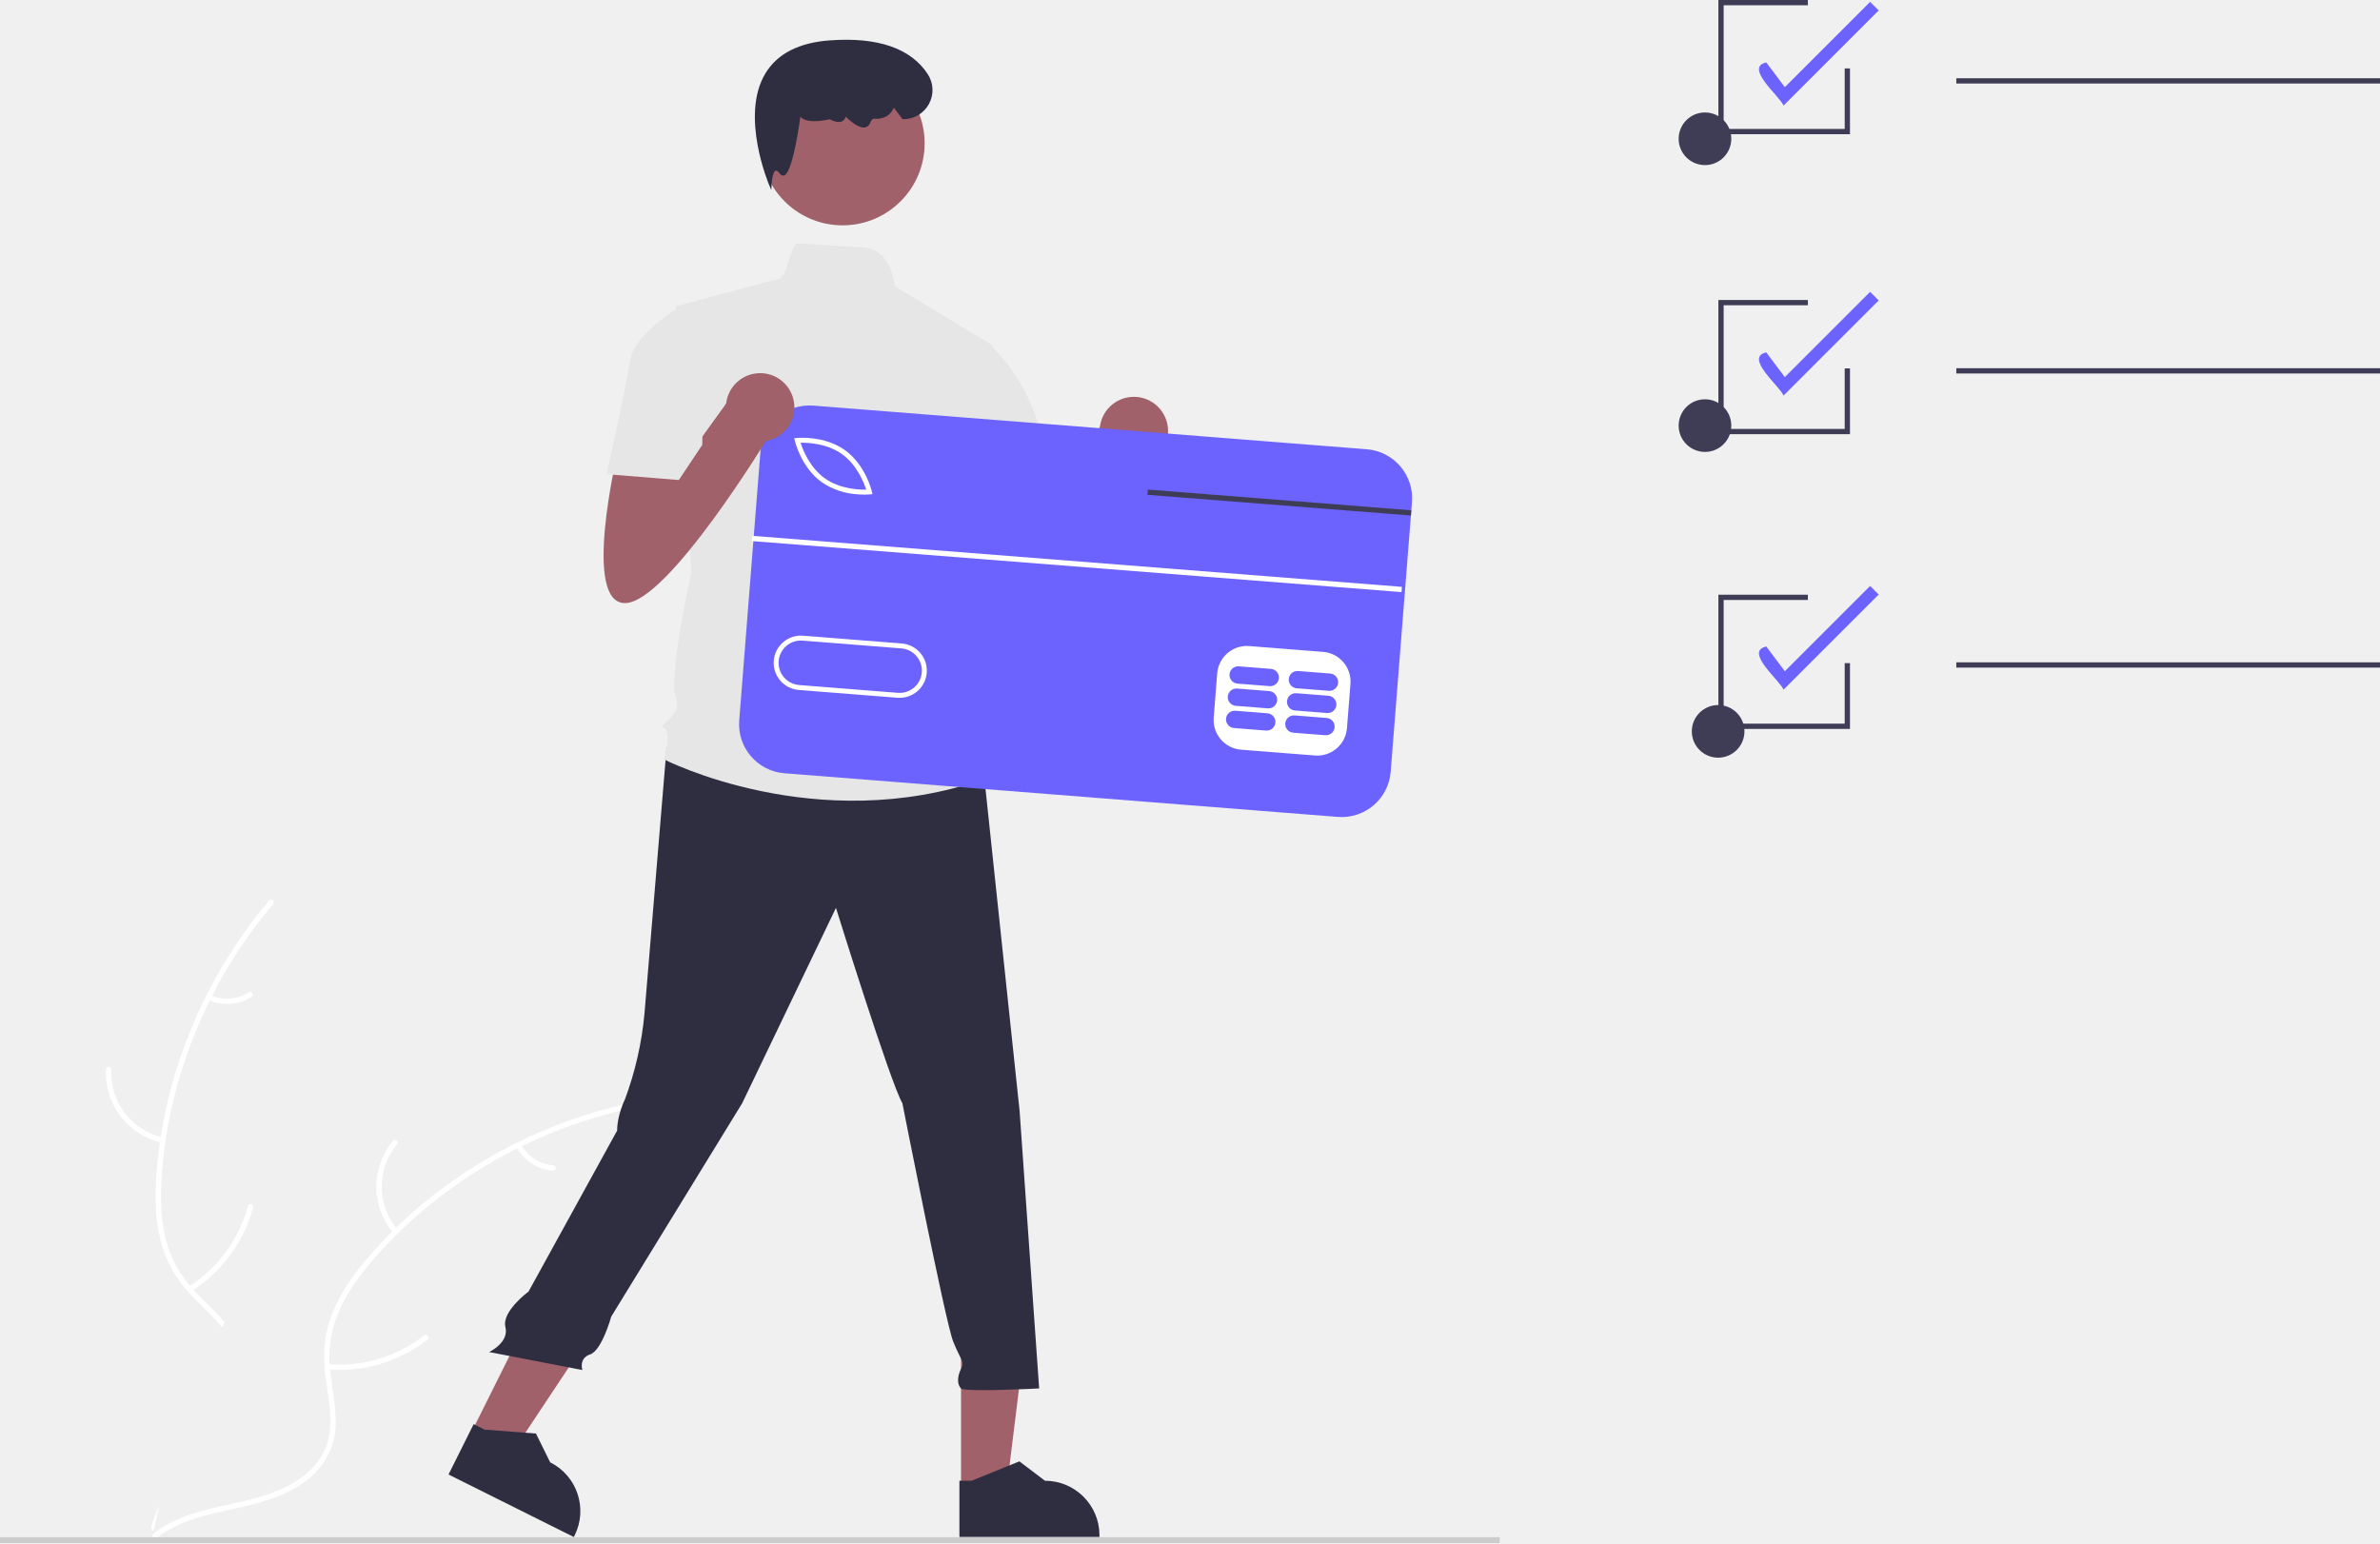
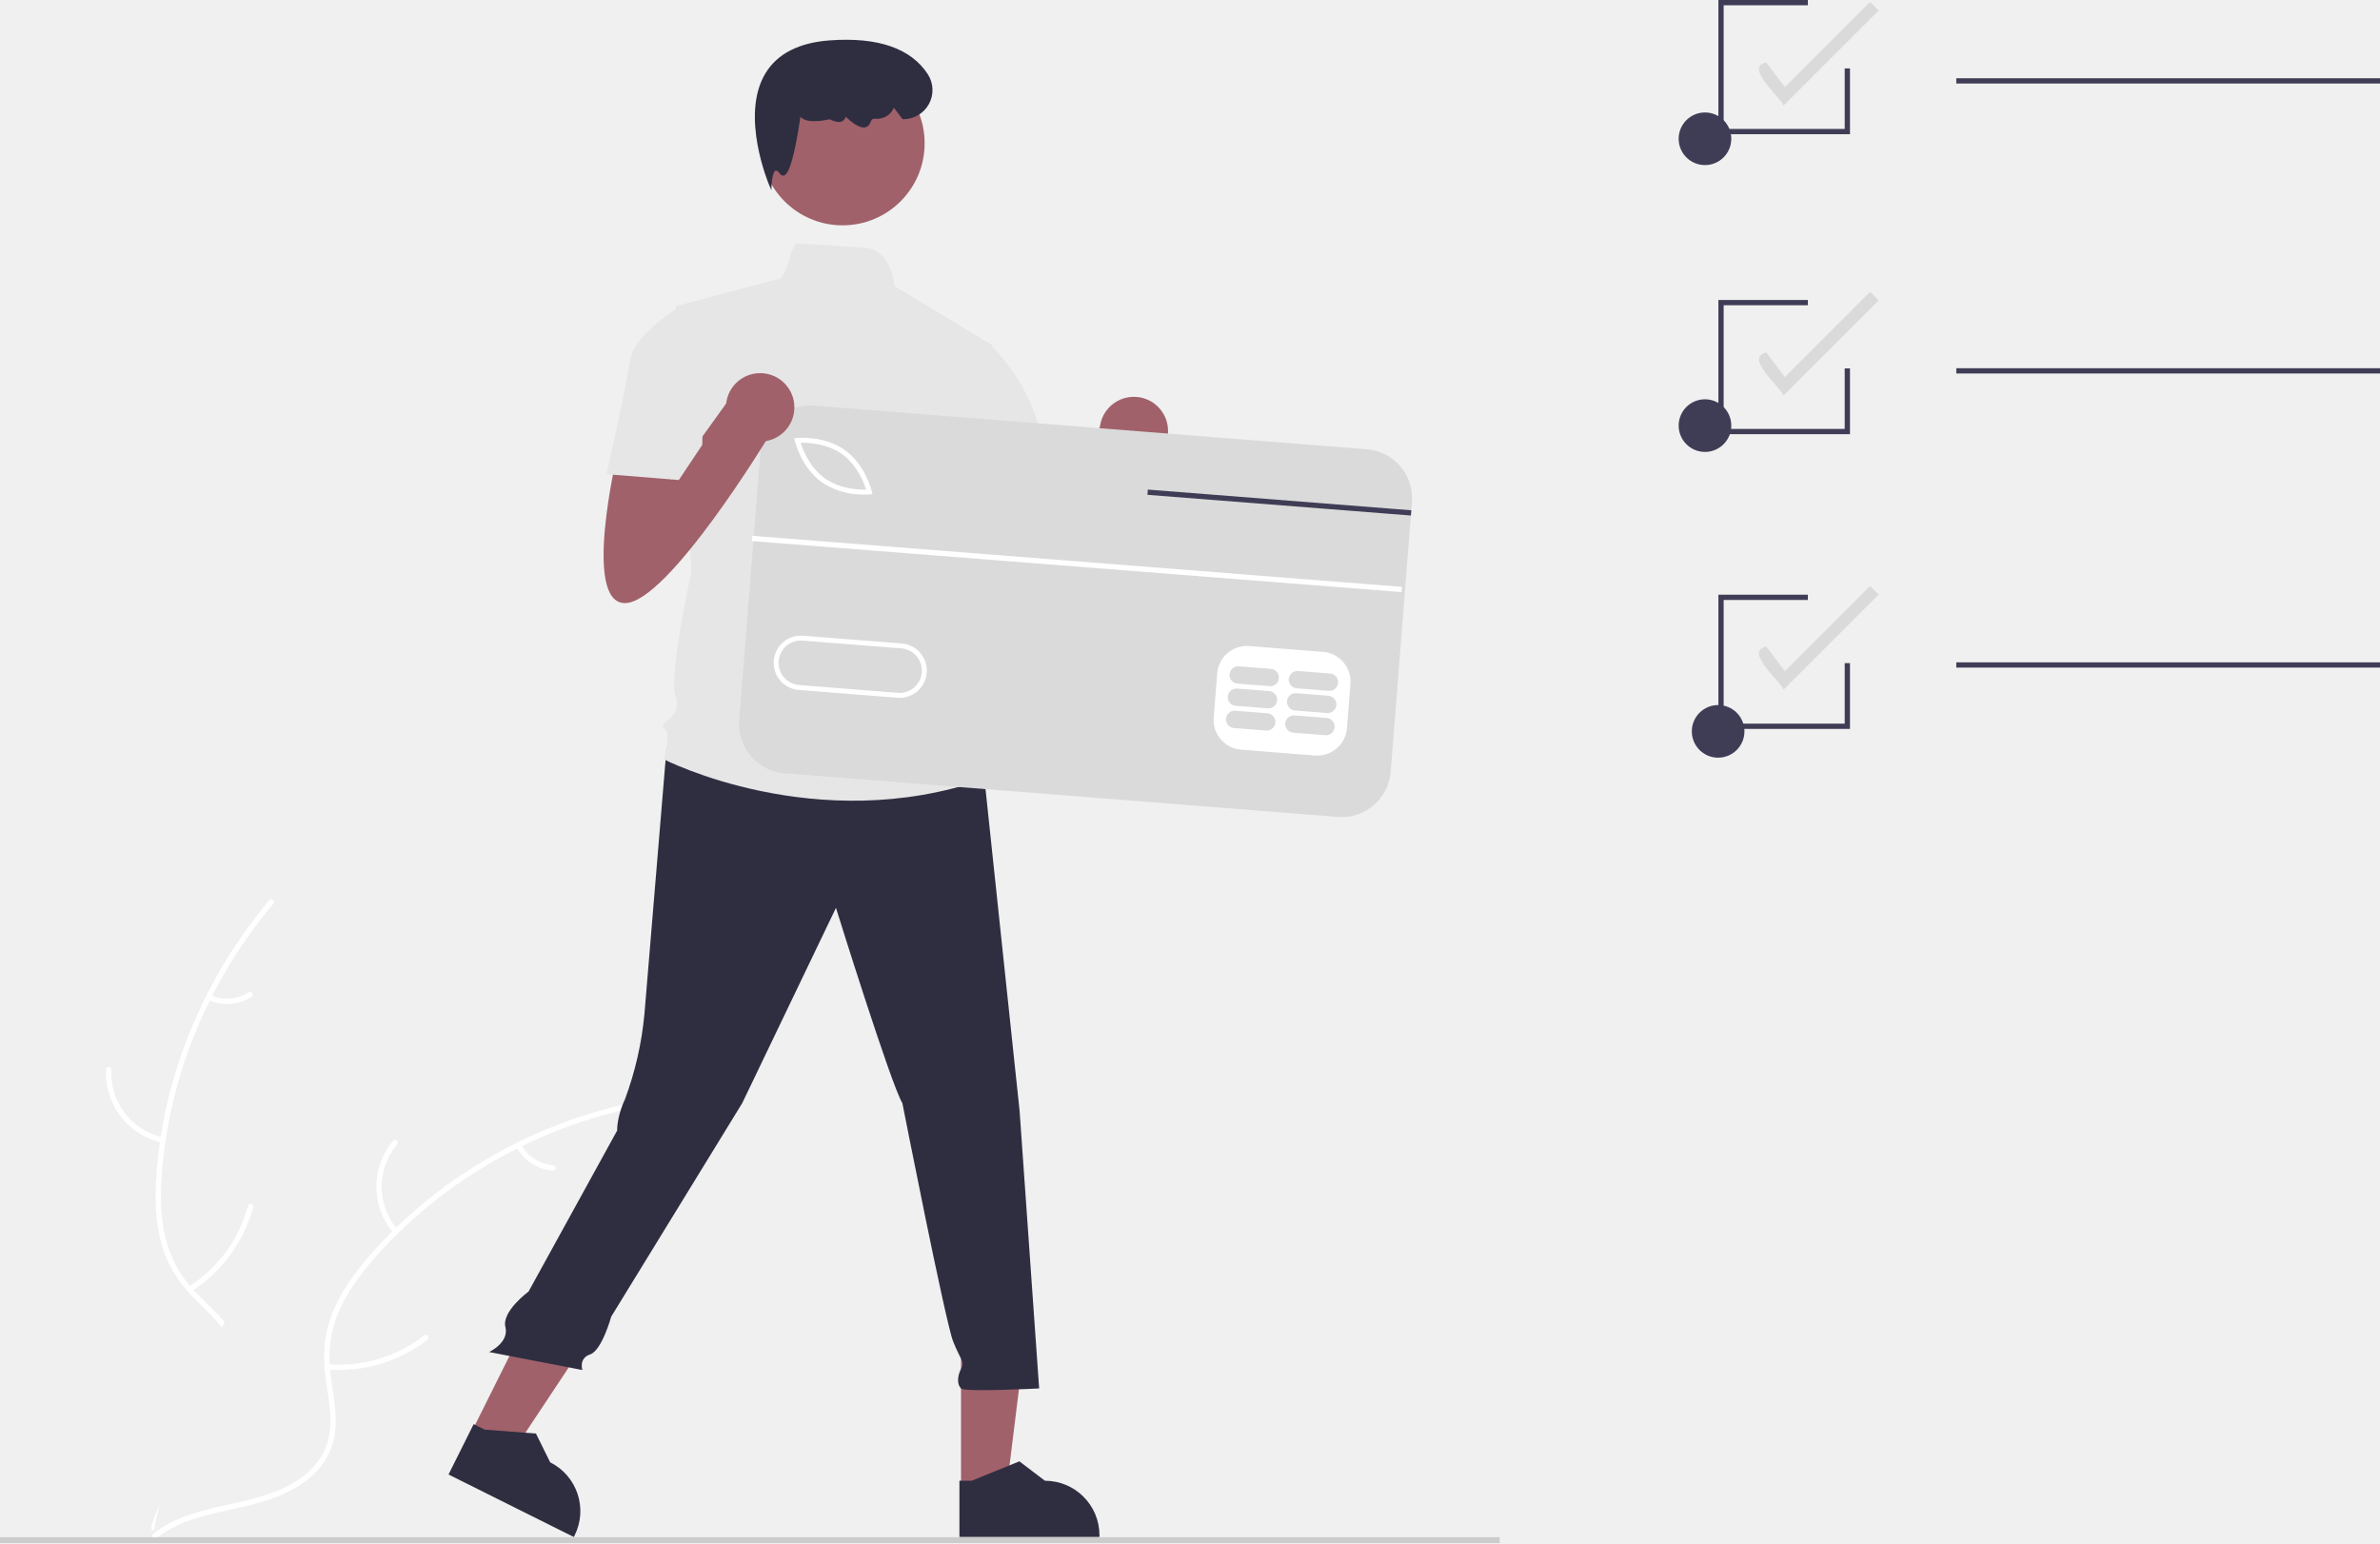
<svg xmlns="http://www.w3.org/2000/svg" width="904.362" height="586.406" viewBox="0 0 904.362 586.406" role="img" artist="Katerina Limpitsouni" source="https://undraw.co/">
  <path d="M176.481,606.861c4.482-45.747,31.57-91.412,74.671-107.385a211.783,211.783,0,0,0,3.8,145.354c7.154,17.901,16.974,37.067,11.164,55.449-3.615,11.437-12.957,20.359-23.51,26.061-10.554,5.702-22.356,8.596-34.01,11.434l-2.257,1.968C186.637,698.212,172,652.608,176.481,606.861Z" transform="translate(-147.8192 -156.7972)" fill="#f0f0f0" />
  <path d="M251.607,500.327c-24.335,28.724-39.652,65.407-42.33,103.015-.579,8.131-.459,16.429,1.523,24.376a44.709,44.709,0,0,0,11.656,20.44c5.154,5.374,11.048,10.274,14.805,16.808,3.961,6.886,4.313,14.819,1.919,22.306-2.928,9.16-8.974,16.722-15.142,23.912-6.849,7.983-14.09,16.165-16.818,26.582-.331,1.262-2.27.675-1.94-.585,4.747-18.124,21.942-28.797,29.847-45.215,3.689-7.661,5.091-16.481,1.24-24.366-3.367-6.895-9.441-11.954-14.706-17.35-5.529-5.666-9.818-11.929-12.142-19.561-2.378-7.807-2.823-16.118-2.454-24.228a175.619,175.619,0,0,1,11.431-53.685,184.227,184.227,0,0,1,31.732-53.932c.841-.992,2.215.498,1.38,1.484Z" transform="translate(-147.8192 -156.7972)" fill="#fff" />
  <path d="M209.502,591.072a27.158,27.158,0,0,1-21.407-27.901,1.014,1.014,0,0,1,2.026.048,25.148,25.148,0,0,0,19.966,25.913c1.276.268.684,2.206-.585,1.94Z" transform="translate(-147.8192 -156.7972)" fill="#fff" />
  <path d="M219.483,645.778a52.346,52.346,0,0,0,22.582-30.746c.335-1.261,2.274-.675,1.94.585a54.447,54.447,0,0,1-23.563,31.946c-1.106.695-2.058-1.093-.958-1.785Z" transform="translate(-147.8192 -156.7972)" fill="#fff" />
  <path d="M227.849,534.99a15.373,15.373,0,0,0,14.544-1.119c1.096-.709,2.047,1.081.958,1.785a17.227,17.227,0,0,1-16.087,1.274,1.047,1.047,0,0,1-.677-1.262,1.018,1.018,0,0,1,1.262-.677Z" transform="translate(-147.8192 -156.7972)" fill="#fff" />
  <path d="M385.833,577.466c-.672.462-1.344.924-2.016,1.404a202.453,202.453,0,0,0-25.35,20.878c-.618.581-1.235,1.178-1.835,1.775a213.431,213.431,0,0,0-44.683,64.638,207.267,207.267,0,0,0-10.584,29.66c-3.826,14.005-6.859,29.495-14.853,41.077a35.558,35.558,0,0,1-2.68,3.491L208.915,742.342c-.172-.081-.345-.145-.519-.226l-2.988.215c.106-.533.228-1.083.335-1.616.06-.309.138-.619.198-.929.046-.206.092-.413.121-.602.015-.069.031-.138.046-.189.029-.189.077-.361.106-.533q1.008-4.619,2.085-9.239c-0-.017-0-.017.016-.035,5.529-23.457,13.065-46.658,23.884-67.978.326-.641.65-1.3,1.01-1.942A197.78,197.78,0,0,1,250.266,631.867a174.848,174.848,0,0,1,11.293-13.618,145.397,145.397,0,0,1,35.662-28.193c26.5-14.887,57.465-21.134,86.407-13.216C384.368,577.042,385.092,577.245,385.833,577.466Z" transform="translate(-147.8192 -156.7972)" fill="#f0f0f0" />
  <path d="M385.689,578.421c-36.724,8.283-71.04,28.351-95.82,56.766-5.357,6.143-10.258,12.841-13.461,20.38a44.709,44.709,0,0,0-2.999,23.338c.879,7.394,2.635,14.855,1.702,22.334-.984,7.883-5.478,14.429-11.897,18.966-7.853,5.551-17.233,7.949-26.487,9.976-10.275,2.25-20.983,4.424-29.433,11.099-1.024.809-2.219-.827-1.197-1.635,14.702-11.613,34.857-9.782,51.054-18.132,7.558-3.896,13.987-10.094,15.66-18.708,1.463-7.533-.341-15.229-1.296-22.707-1.003-7.853-.657-15.436,2.083-22.929,2.802-7.665,7.45-14.569,12.627-20.822a175.619,175.619,0,0,1,41.449-35.983A184.227,184.227,0,0,1,385.481,576.405c1.269-.286,1.468,1.731.208,2.015Z" transform="translate(-147.8192 -156.7972)" fill="#fff" />
  <path d="M297.436,625.526a27.158,27.158,0,0,1-.294-35.166c.839-.998,2.429.259,1.588,1.258a25.148,25.148,0,0,0,.341,32.711c.857.982-.783,2.173-1.635,1.197Z" transform="translate(-147.8192 -156.7972)" fill="#fff" />
  <path d="M272.469,675.215a52.346,52.346,0,0,0,36.542-10.953c1.027-.805,2.222.831,1.197,1.635a54.447,54.447,0,0,1-38.048,11.321c-1.301-.11-.985-2.112.31-2.002Z" transform="translate(-147.8192 -156.7972)" fill="#fff" />
  <path d="M345.851,591.793a15.373,15.373,0,0,0,12.286,7.863c1.302.094.984,2.095-.31,2.002a17.227,17.227,0,0,1-13.611-8.669,1.047,1.047,0,0,1,.219-1.416,1.018,1.018,0,0,1,1.416.219Z" transform="translate(-147.8192 -156.7972)" fill="#fff" />
-   <path d="M825.522,196.935c-1.119-3.303-15.145-14.53-6.55-16.417l7.049,9.399,32.407-32.406,3.259,3.259Z" transform="translate(-147.8192 -156.7972)" fill="#6c63ff" />
-   <path d="M825.522,307.129c-1.119-3.303-15.145-14.53-6.55-16.417l7.049,9.399,32.407-32.406,3.259,3.259Z" transform="translate(-147.8192 -156.7972)" fill="#6c63ff" />
-   <path d="M825.522,418.897c-1.119-3.303-15.145-14.53-6.55-16.417l7.049,9.399,32.407-32.406,3.259,3.259Z" transform="translate(-147.8192 -156.7972)" fill="#6c63ff" />
+   <path d="M825.522,196.935c-1.119-3.303-15.145-14.53-6.55-16.417l7.049,9.399,32.407-32.406,3.259,3.259Z" transform="translate(-147.8192 -156.7972)" fill="#dadada" />
+   <path d="M825.522,307.129c-1.119-3.303-15.145-14.53-6.55-16.417l7.049,9.399,32.407-32.406,3.259,3.259Z" transform="translate(-147.8192 -156.7972)" fill="#dadada" />
+   <path d="M825.522,418.897c-1.119-3.303-15.145-14.53-6.55-16.417l7.049,9.399,32.407-32.406,3.259,3.259Z" transform="translate(-147.8192 -156.7972)" fill="#dadada" />
  <circle cx="647.862" cy="161.738" r="10" fill="#3f3d56" />
  <circle cx="647.862" cy="52.738" r="10" fill="#3f3d56" />
  <rect x="743.362" y="29.738" width="161" height="2" fill="#3f3d56" />
  <circle cx="652.862" cy="277.932" r="10" fill="#3f3d56" />
  <rect x="743.362" y="139.932" width="161" height="2" fill="#3f3d56" />
  <rect x="743.362" y="251.7" width="161" height="2" fill="#3f3d56" />
  <polygon points="702.96 277 652.96 277 652.96 226 686.96 226 686.96 228 654.96 228 654.96 275 700.96 275 700.96 252 702.96 252 702.96 277" fill="#3f3d56" />
  <polygon points="702.96 165 652.96 165 652.96 114 686.96 114 686.96 116 654.96 116 654.96 163 700.96 163 700.96 140 702.96 140 702.96 165" fill="#3f3d56" />
  <polygon points="702.96 51 652.96 51 652.96 0 686.96 0 686.96 2 654.96 2 654.96 49 700.96 49 700.96 26 702.96 26 702.96 51" fill="#3f3d56" />
  <path d="M524.324,338.569s-13.363,56.421,2.97,56.421S582.23,331.145,582.23,331.145L568.867,314.813l-23.985,33.3-1.256-16.967Z" transform="translate(-147.8192 -156.7972)" fill="#a0616a" />
  <circle cx="430.85" cy="163.801" r="13" fill="#a0616a" />
  <polygon points="365.175 566.048 382.478 566.047 390.711 499.301 365.171 499.302 365.175 566.048" fill="#a0616a" />
  <path d="M512.384,740.897l53.213-.002v-.673a20.713,20.713,0,0,0-20.712-20.712H544.884l-9.72-7.374-18.135,7.375-4.645 0Z" transform="translate(-147.8192 -156.7972)" fill="#2f2e41" />
  <polygon points="179.038 544.459 194.521 552.185 231.693 496.14 208.841 484.736 179.038 544.459" fill="#a0616a" />
  <path d="M318.25,717.136l47.613,23.761.301-.602a20.713,20.713,0,0,0-9.283-27.781l-.001-.001-5.404-10.939-19.52-1.5-4.156-2.074Z" transform="translate(-147.8192 -156.7972)" fill="#2f2e41" />
  <rect y="584.165" width="569.85" height="2.241" fill="#ccc" />
  <path d="M401.117,440.925s-6.915,83.148-8.4,100.966a126.71,126.71,0,0,1-7.424,32.665s-2.97,5.939-2.97,11.878l-33.655,61.164s-10.284,7.559-8.8,13.498-6.2,9.502-6.2,9.502l35.442,6.831s-1.485-4.454,2.97-5.939,8-14.363,8-14.363l49.756-81.086L465.471,501.802s20.787,66.815,25.241,74.238c0,0,16.332,83.147,19.302,90.571s4.454,7.424,2.97,10.393-1.485,5.939,0,7.424,29.695,0,29.695,0l-7.424-105.419L521.892,452.805l-68.299-20.787Z" transform="translate(-147.8192 -156.7972)" fill="#2f2e41" />
  <circle cx="320.167" cy="54.452" r="31.18" fill="#a0616a" />
  <path d="M524.862,287.995l-37.118-22.489s-1.029-13.965-11.605-14.622c-5.31-.33-13.277-.834-25.235-1.605-2.527-.163-4.232,13.662-7.128,13.475l-39.181,10.393,5.939,100.964s-8.909,40.089-5.939,47.513-7.424,10.393-4.454,11.878,0,11.878,0,11.878,57.906,29.695,121.751,7.424l-5.939-19.302a15.58,15.58,0,0,0-2.97-14.848s5.939-8.909-1.485-16.332c0,0,2.97-13.363-4.454-19.302l-1.485-20.787,4.454-10.393Z" transform="translate(-147.8192 -156.7972)" fill="#e6e6e6" />
  <path d="M440.93,229.061l-.872-2.024c-.112-.262-11.139-26.329-1.365-42.408,4.524-7.444,12.751-11.646,24.452-12.49,18.307-1.324,30.837,3.019,37.251,12.898a11.075,11.075,0,0,1-9.335,17.061h-.246l-3.364-4.368-.196.425c-1.218,2.635-4.015,4.077-7.291,3.761-.557-.04-1.051.441-1.447,1.47a2.615,2.615,0,0,1-1.958,1.814c-2.42.471-5.871-2.578-7.415-4.097a2.478,2.478,0,0,1-1.155,1.701c-1.627.939-4.16-.288-4.887-.678-5.792,1.23-9.541.901-11.146-.977-1.089,7.704-3.426,21.57-6.228,22.338a1.401,1.401,0,0,1-1.529-.668c-.675-.876-1.278-1.312-1.654-1.19-.912.29-1.45,3.292-1.527,5.229Z" transform="translate(-147.8192 -156.7972)" fill="#2f2e41" />
  <path d="M508.529,289.48l14.811-2.406a72.314,72.314,0,0,1,20.823,38.041c4.454,23.756,5.939,28.211,5.939,28.211l-35.634,8.909-19.302-37.119Z" transform="translate(-147.8192 -156.7972)" fill="#e6e6e6" />
  <rect x="496.825" y="270.454" width="116.395" height="234.311" transform="translate(-22.85274 753.6348) rotate(-85.48966)" fill="#fff" />
-   <path d="M467.762,329.37c-5.716-4.082-12.974-4.377-15.746-4.319.846,2.64,3.474,9.412,9.191,13.496,5.73,4.092,12.979,4.379,15.747,4.321C476.108,340.229,473.479,333.455,467.762,329.37Z" transform="translate(-147.8192 -156.7972)" fill="#6c63ff" />
-   <path d="M490.313,403.204l-37.507-2.959a8.465,8.465,0,1,0-1.331,16.878h0l37.507,2.959a8.465,8.465,0,0,0,1.331-16.878Z" transform="translate(-147.8192 -156.7972)" fill="#6c63ff" />
-   <path d="M667.183,327.527l-210.29-16.59a18.683,18.683,0,0,0-20.092,17.159L428.714,430.547a18.693,18.693,0,0,0,17.162,20.101l210.29,16.59a18.683,18.683,0,0,0,20.092-17.159l7.686-97.375.155-1.989.245-3.096A18.683,18.683,0,0,0,667.183,327.527Zm-6.21,89.138-1.332,16.879a11.315,11.315,0,0,1-12.142,10.361l-28.133-2.217A11.315,11.315,0,0,1,609.005,429.546l1.333-16.879A11.319,11.319,0,0,1,622.479,402.307l28.124,2.219A11.329,11.329,0,0,1,660.973,416.665ZM441.84,407.864a10.346,10.346,0,0,1,11.114-9.491l37.506,2.961a10.342,10.342,0,1,1-1.609,20.622l-.019.005-37.506-2.961A10.334,10.334,0,0,1,441.84,407.864Zm8.029-83.482-.256-1.049,1.079-.099c.422-.045,10.399-.941,18.165,4.607,7.766,5.548,10.148,15.281,10.251,15.688l.247,1.052-1.076.109a28.423,28.423,0,0,1-4.589-.03,27.137,27.137,0,0,1-13.578-4.586C452.344,334.525,449.963,324.792,449.869,324.382Z" transform="translate(-147.8192 -156.7972)" fill="#6c63ff" />
-   <path d="M629.423,427.859l-12.19-.962a3.292,3.292,0,0,0-.518,6.564l12.19.962a3.292,3.292,0,0,0,.518-6.564Z" transform="translate(-147.8192 -156.7972)" fill="#6c63ff" />
-   <path d="M651.927,429.634l-12.19-.962a3.292,3.292,0,0,0-.518,6.564l12.19.962a3.292,3.292,0,0,0,.518-6.564Z" transform="translate(-147.8192 -156.7972)" fill="#6c63ff" />
-   <path d="M630.088,419.42l-12.19-.962a3.292,3.292,0,0,0-.518,6.564l12.19.962a3.292,3.292,0,0,0,.518-6.564Z" transform="translate(-147.8192 -156.7972)" fill="#6c63ff" />
-   <path d="M652.592,421.195l-12.19-.962a3.292,3.292,0,0,0-.518,6.564l12.19.962a3.292,3.292,0,0,0,.518-6.564Z" transform="translate(-147.8192 -156.7972)" fill="#6c63ff" />
-   <path d="M630.754,410.981l-12.19-.962a3.292,3.292,0,0,0-.518,6.564l12.19.962a3.292,3.292,0,0,0,.518-6.564Z" transform="translate(-147.8192 -156.7972)" fill="#6c63ff" />
-   <path d="M653.258,412.756l-12.19-.962a3.292,3.292,0,0,0-.518,6.564l12.19.962a3.292,3.292,0,0,0,.518-6.564Z" transform="translate(-147.8192 -156.7972)" fill="#6c63ff" />
+   <path d="M467.762,329.37c-5.716-4.082-12.974-4.377-15.746-4.319.846,2.64,3.474,9.412,9.191,13.496,5.73,4.092,12.979,4.379,15.747,4.321C476.108,340.229,473.479,333.455,467.762,329.37Z" transform="translate(-147.8192 -156.7972)" fill="#dadada" />
+   <path d="M490.313,403.204l-37.507-2.959a8.465,8.465,0,1,0-1.331,16.878h0l37.507,2.959a8.465,8.465,0,0,0,1.331-16.878Z" transform="translate(-147.8192 -156.7972)" fill="#dadada" />
+   <path d="M667.183,327.527l-210.29-16.59a18.683,18.683,0,0,0-20.092,17.159L428.714,430.547a18.693,18.693,0,0,0,17.162,20.101l210.29,16.59a18.683,18.683,0,0,0,20.092-17.159l7.686-97.375.155-1.989.245-3.096A18.683,18.683,0,0,0,667.183,327.527Zm-6.21,89.138-1.332,16.879a11.315,11.315,0,0,1-12.142,10.361l-28.133-2.217A11.315,11.315,0,0,1,609.005,429.546l1.333-16.879A11.319,11.319,0,0,1,622.479,402.307l28.124,2.219A11.329,11.329,0,0,1,660.973,416.665ZM441.84,407.864a10.346,10.346,0,0,1,11.114-9.491l37.506,2.961a10.342,10.342,0,1,1-1.609,20.622l-.019.005-37.506-2.961A10.334,10.334,0,0,1,441.84,407.864Zm8.029-83.482-.256-1.049,1.079-.099c.422-.045,10.399-.941,18.165,4.607,7.766,5.548,10.148,15.281,10.251,15.688l.247,1.052-1.076.109a28.423,28.423,0,0,1-4.589-.03,27.137,27.137,0,0,1-13.578-4.586C452.344,334.525,449.963,324.792,449.869,324.382Z" transform="translate(-147.8192 -156.7972)" fill="#dadada" />
+   <path d="M629.423,427.859l-12.19-.962a3.292,3.292,0,0,0-.518,6.564l12.19.962a3.292,3.292,0,0,0,.518-6.564Z" transform="translate(-147.8192 -156.7972)" fill="#dadada" />
+   <path d="M651.927,429.634l-12.19-.962a3.292,3.292,0,0,0-.518,6.564l12.19.962a3.292,3.292,0,0,0,.518-6.564Z" transform="translate(-147.8192 -156.7972)" fill="#dadada" />
+   <path d="M630.088,419.42l-12.19-.962a3.292,3.292,0,0,0-.518,6.564l12.19.962a3.292,3.292,0,0,0,.518-6.564Z" transform="translate(-147.8192 -156.7972)" fill="#dadada" />
+   <path d="M652.592,421.195l-12.19-.962a3.292,3.292,0,0,0-.518,6.564l12.19.962a3.292,3.292,0,0,0,.518-6.564Z" transform="translate(-147.8192 -156.7972)" fill="#dadada" />
+   <path d="M630.754,410.981l-12.19-.962a3.292,3.292,0,0,0-.518,6.564l12.19.962a3.292,3.292,0,0,0,.518-6.564Z" transform="translate(-147.8192 -156.7972)" fill="#dadada" />
+   <path d="M653.258,412.756l-12.19-.962a3.292,3.292,0,0,0-.518,6.564l12.19.962a3.292,3.292,0,0,0,.518-6.564Z" transform="translate(-147.8192 -156.7972)" fill="#dadada" />
  <rect x="556.023" y="247.309" width="2.001" height="247.613" transform="translate(-4.39383 740.5675) rotate(-85.50837)" fill="#fff" />
  <polygon points="536.278 193.917 536.123 195.907 527.532 195.233 435.999 188.043 436.164 186.051 527.687 193.243 536.278 193.917" fill="#3f3d56" />
  <path d="M382.324,329.569s-13.363,56.421,2.97,56.421S440.23,322.145,440.23,322.145L426.867,305.813l-23.985,33.3-1.256-16.967Z" transform="translate(-147.8192 -156.7972)" fill="#a0616a" />
  <circle cx="288.85" cy="154.801" r="13" fill="#a0616a" />
  <path d="M415.412,282.056l-8.909-8.909s-17.817,10.393-19.302,20.787-8.909,43.058-8.909,43.058l27.468,2.227,8.909-13.363Z" transform="translate(-147.8192 -156.7972)" fill="#e6e6e6" />
</svg>
